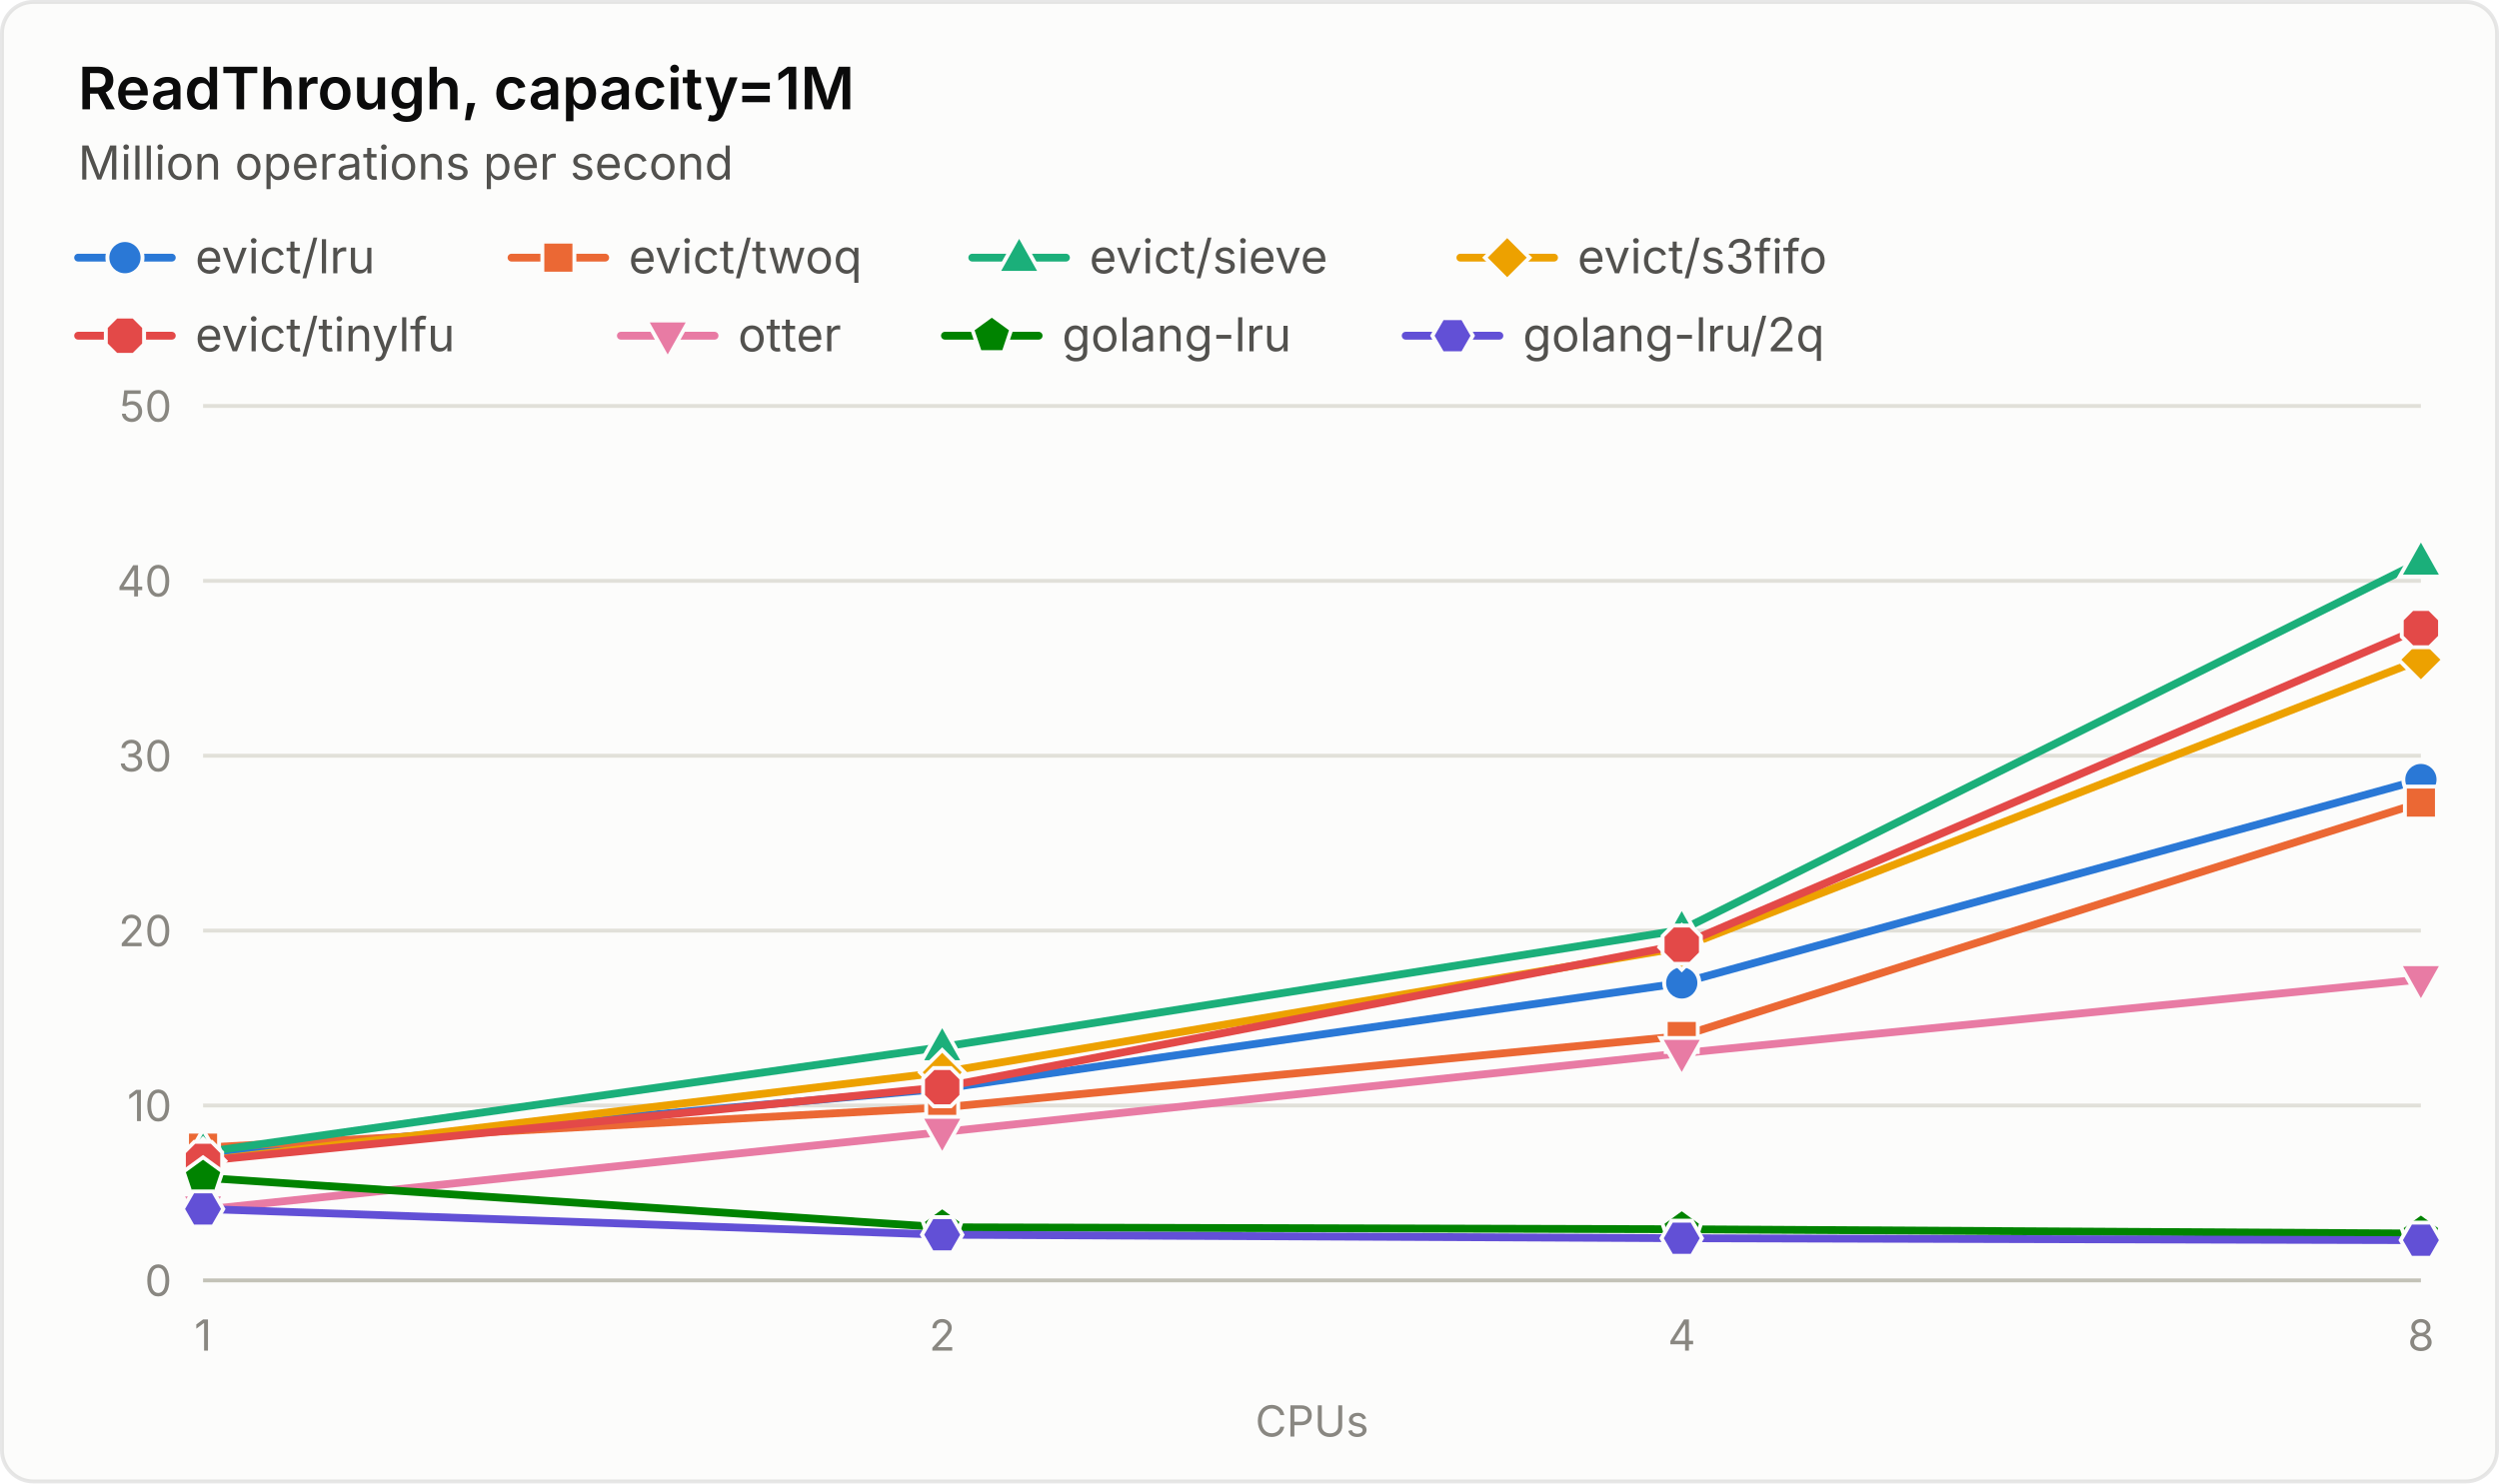
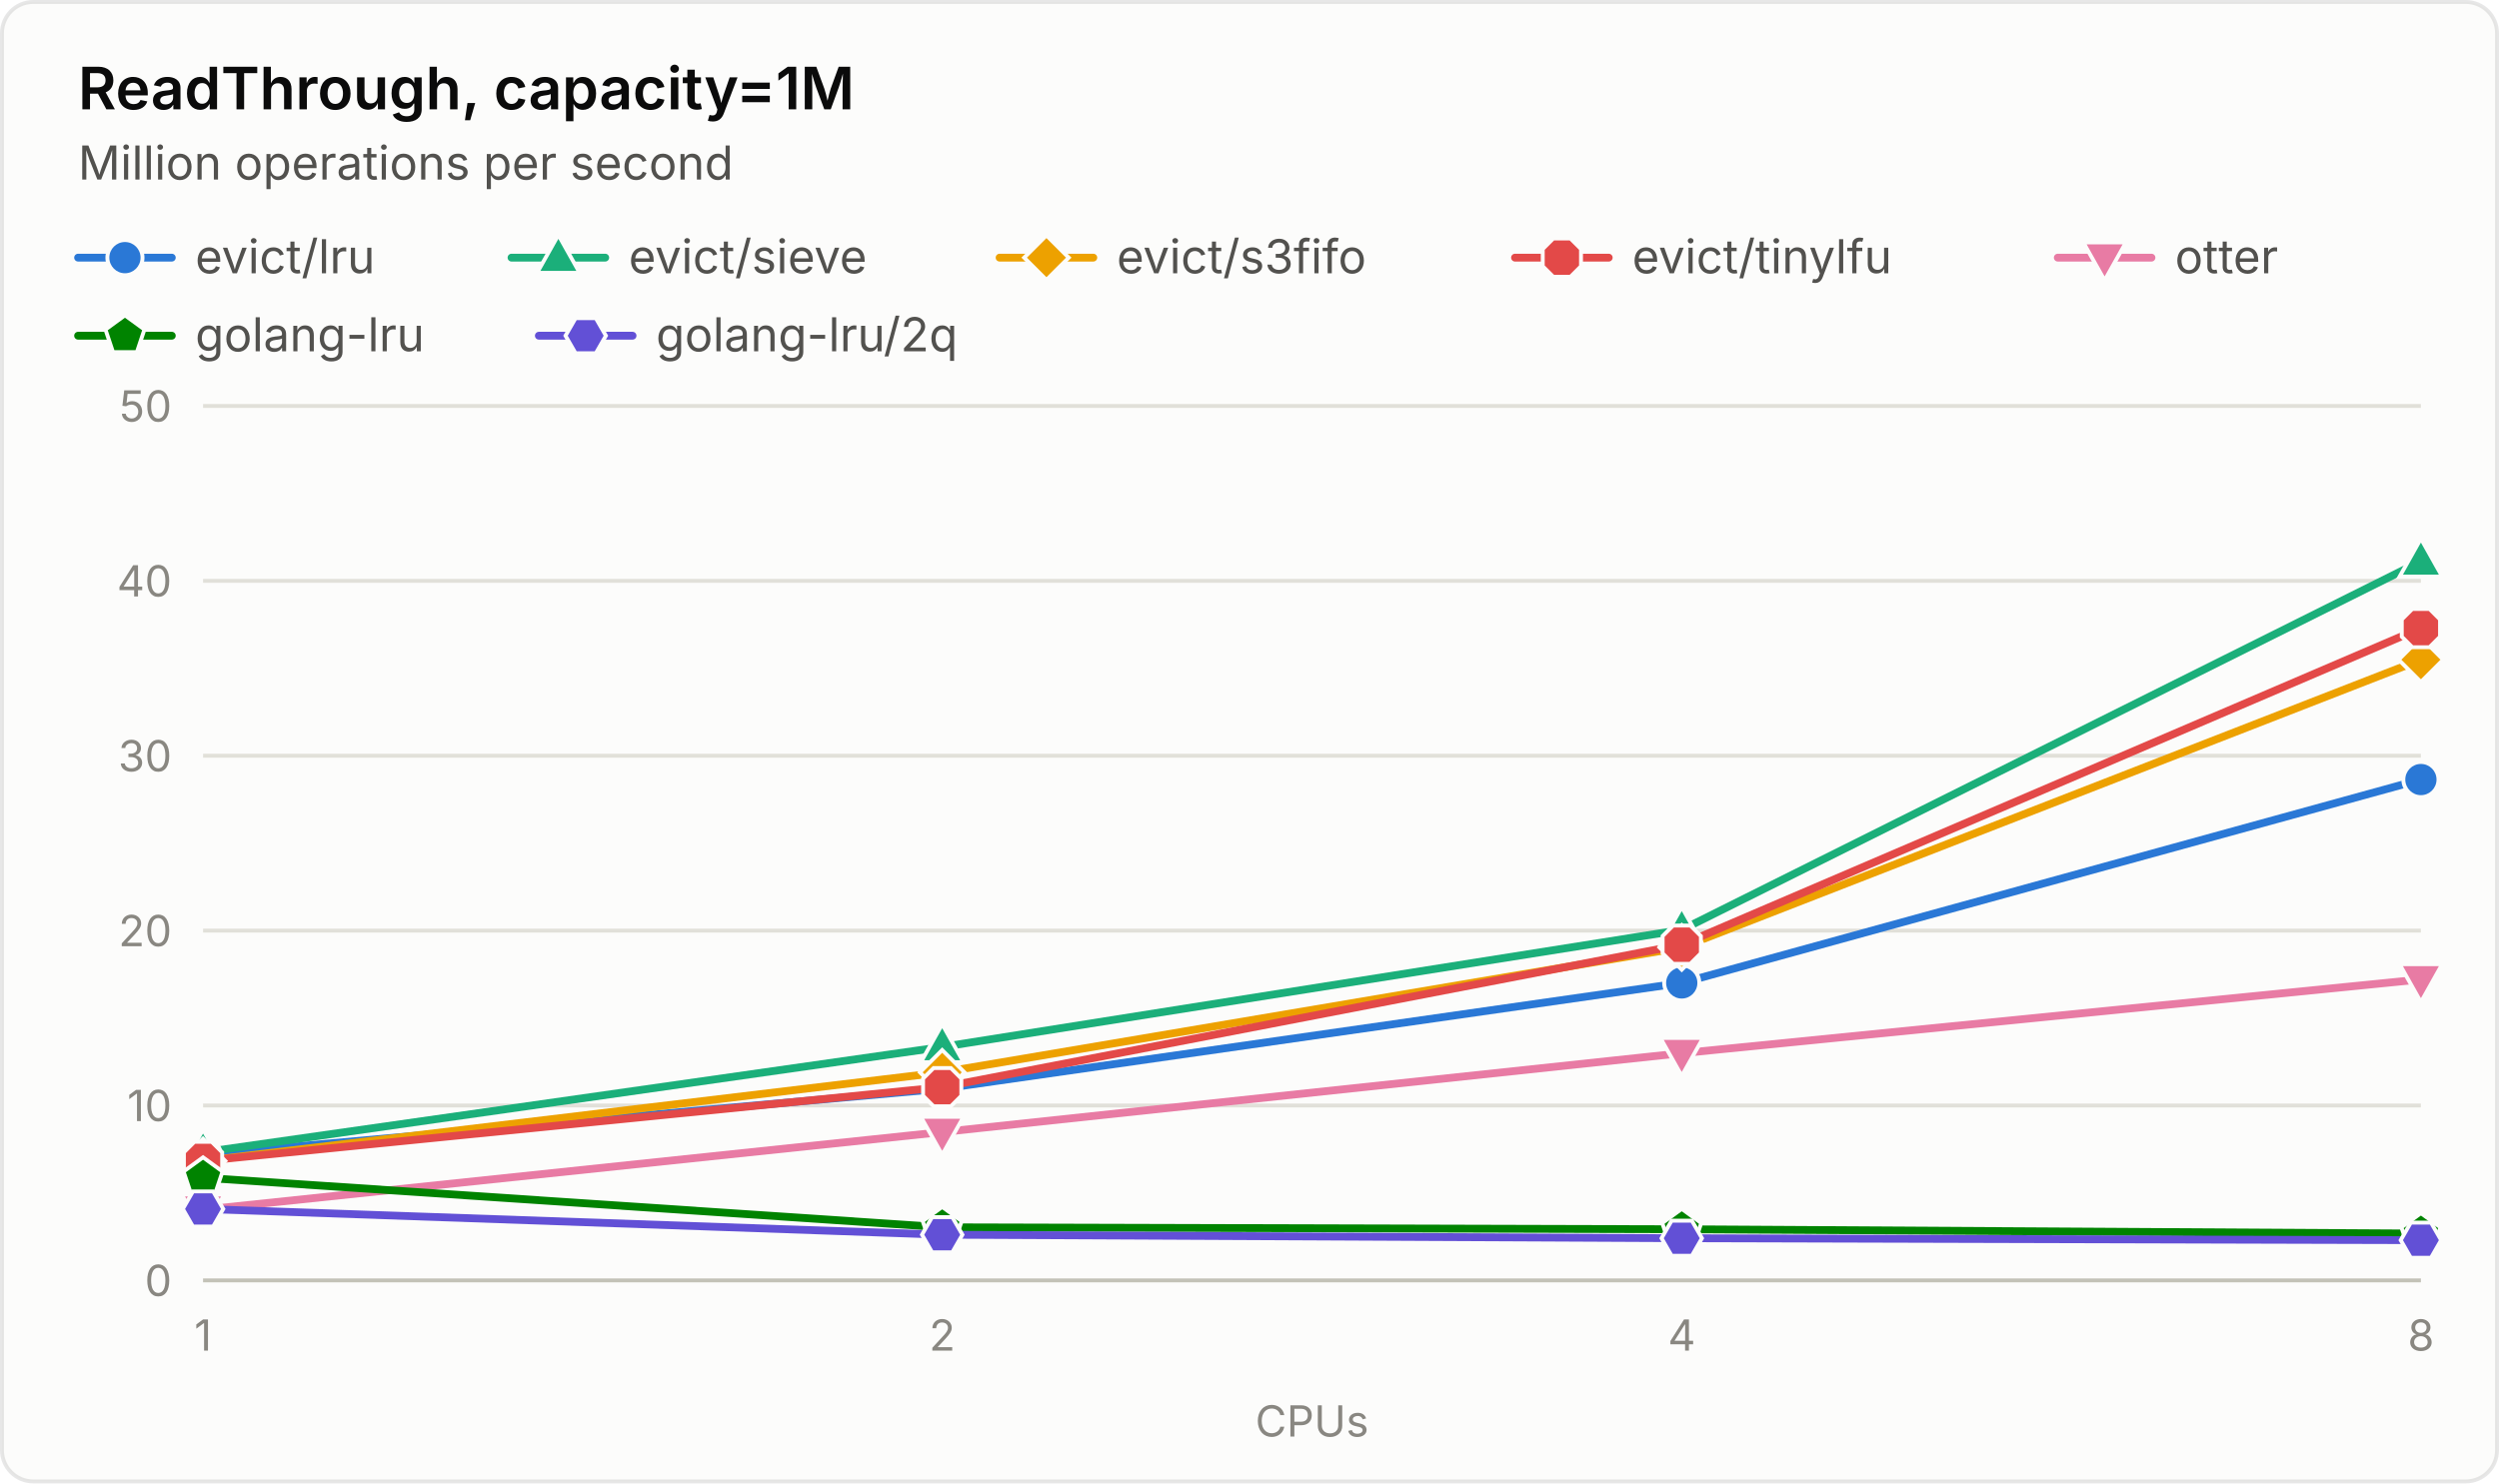
<svg xmlns="http://www.w3.org/2000/svg" viewBox="0 0 640 380" width="640" height="380" role="img" aria-labelledby="title desc">
  <style>
text { font-family: system-ui, -apple-system, "Segoe UI", sans-serif; }
.title { font-size: 15px; font-weight: 600; }
.unit, .legend { font-size: 12px; }
.tick { font-size: 11px; font-variant-numeric: tabular-nums; }
.grid, .axis { stroke-width: 1; }
.line { fill: none; stroke-width: 2; stroke-linejoin: round; stroke-linecap: round; }
.ref { fill: none; stroke-width: 1.5; stroke-linejoin: round; stroke-linecap: round; }
.mark { stroke-width: 2; paint-order: stroke; }
.surface { fill: #fcfcfb; stroke: rgba(11,11,11,0.10); }
.title { fill: #0b0b0b; }
.unit, .legend { fill: #52514e; }
.tick { fill: #898781; }
.grid { stroke: #e1e0d9; }
.axis { stroke: #c3c2b7; }
.ref { stroke: #898781; }
.mark { stroke: #fcfcfb; }
.s0 { stroke: #2a78d6; } .m0 { fill: #2a78d6; }
- .s1 { stroke: #eb6834; } .m1 { fill: #eb6834; }
.s2 { stroke: #1baf7a; } .m2 { fill: #1baf7a; }
.s3 { stroke: #eda100; } .m3 { fill: #eda100; }
.s7 { stroke: #e34948; } .m7 { fill: #e34948; }
.s4 { stroke: #e87ba4; } .m4 { fill: #e87ba4; }
.s5 { stroke: #008300; } .m5 { fill: #008300; }
.s6 { stroke: #6250d6; } .m6 { fill: #6250d6; }
@media (prefers-color-scheme: dark) {
  .surface { fill: #1a1a19; stroke: rgba(255,255,255,0.10); }
  .title { fill: #f0efec; }
  .unit, .legend { fill: #c3c2b7; }
  .tick { fill: #898781; }
  .grid { stroke: #2c2c2a; }
  .axis { stroke: #383835; }
  .ref { stroke: #898781; }
  .mark { stroke: #1a1a19; }
  .s0 { stroke: #3987e5; } .m0 { fill: #3987e5; }
-   .s1 { stroke: #d95926; } .m1 { fill: #d95926; }
  .s2 { stroke: #199e70; } .m2 { fill: #199e70; }
  .s3 { stroke: #c98500; } .m3 { fill: #c98500; }
  .s7 { stroke: #e66767; } .m7 { fill: #e66767; }
  .s4 { stroke: #d55181; } .m4 { fill: #d55181; }
  .s5 { stroke: #008300; } .m5 { fill: #008300; }
  .s6 { stroke: #9085e9; } .m6 { fill: #9085e9; }
}
</style>
  <rect class="surface" x="0.5" y="0.5" width="639" height="379" rx="8" />
  <text class="title" x="20" y="28">ReadThrough, capacity=1M</text>
  <text class="unit" x="20" y="46">Million operations per second</text>
  <path class="line s0" d="M20,66 h24" />
  <circle class="mark m0" cx="32" cy="66" r="4" />
  <text class="legend" x="50" y="70">evict/lru</text>
-   <path class="line s1" d="M131,66 h24" />
-   <path class="mark m1" d="M139.4,62.4L146.6,62.4L146.6,69.6L139.4,69.6Z" />
-   <text class="legend" x="161" y="70">evict/twoq</text>
-   <path class="line s2" d="M249,66 h24" />
-   <path class="mark m2" d="M261,61.2L265.6,69.4L256.4,69.4Z" />
-   <text class="legend" x="279" y="70">evict/sieve</text>
-   <path class="line s3" d="M374,66 h24" />
-   <path class="mark m3" d="M386,61L391,66L386,71L381,66Z" />
-   <text class="legend" x="404" y="70">evict/s3fifo</text>
-   <path class="line s7" d="M20,86 h24" />
-   <path class="mark m7" d="M30,81.6L34,81.6L36.4,84L36.4,88L34,90.4L30,90.4L27.6,88L27.6,84Z" />
-   <text class="legend" x="50" y="90">evict/tinylfu</text>
-   <path class="line s4" d="M159,86 h24" />
-   <path class="mark m4" d="M171,90.8L175.6,82.6L166.4,82.6Z" />
-   <text class="legend" x="189" y="90">otter</text>
-   <path class="line s5" d="M242,86 h24" />
-   <path class="mark m5" d="M254,81.4L258.4,84.6L256.7,89.7L251.3,89.7L249.6,84.6Z" />
-   <text class="legend" x="272" y="90">golang-lru</text>
-   <path class="line s6" d="M360,86 h24" />
-   <path class="mark m6" d="M369.7,82L374.3,82L376.6,86L374.3,90L369.7,90L367.4,86Z" />
-   <text class="legend" x="390" y="90">golang-lru/2q</text>
+   <path class="line s2" d="M131,66 h24" />
+   <path class="mark m2" d="M143,61.2L147.6,69.4L138.4,69.4Z" />
+   <text class="legend" x="161" y="70">evict/sieve</text>
+   <path class="line s3" d="M256,66 h24" />
+   <path class="mark m3" d="M268,61L273,66L268,71L263,66Z" />
+   <text class="legend" x="286" y="70">evict/s3fifo</text>
+   <path class="line s7" d="M388,66 h24" />
+   <path class="mark m7" d="M398,61.6L402,61.6L404.4,64L404.4,68L402,70.4L398,70.4L395.6,68L395.6,64Z" />
+   <text class="legend" x="418" y="70">evict/tinylfu</text>
+   <path class="line s4" d="M527,66 h24" />
+   <path class="mark m4" d="M539,70.8L543.6,62.6L534.4,62.6Z" />
+   <text class="legend" x="557" y="70">otter</text>
+   <path class="line s5" d="M20,86 h24" />
+   <path class="mark m5" d="M32,81.4L36.4,84.6L34.7,89.7L29.3,89.7L27.6,84.6Z" />
+   <text class="legend" x="50" y="90">golang-lru</text>
+   <path class="line s6" d="M138,86 h24" />
+   <path class="mark m6" d="M147.7,82L152.3,82L154.6,86L152.3,90L147.7,90L145.4,86Z" />
+   <text class="legend" x="168" y="90">golang-lru/2q</text>
  <path class="axis" d="M52,328 h568" />
  <text class="tick" x="44" y="332" text-anchor="end">0</text>
  <path class="grid" d="M52,283.2 h568" />
  <text class="tick" x="44" y="287.2" text-anchor="end">10</text>
  <path class="grid" d="M52,238.4 h568" />
  <text class="tick" x="44" y="242.4" text-anchor="end">20</text>
  <path class="grid" d="M52,193.6 h568" />
  <text class="tick" x="44" y="197.6" text-anchor="end">30</text>
  <path class="grid" d="M52,148.8 h568" />
  <text class="tick" x="44" y="152.8" text-anchor="end">40</text>
  <path class="grid" d="M52,104 h568" />
  <text class="tick" x="44" y="108" text-anchor="end">50</text>
  <text class="tick" x="52" y="346" text-anchor="middle">1</text>
  <text class="tick" x="241.3" y="346" text-anchor="middle">2</text>
  <text class="tick" x="430.7" y="346" text-anchor="middle">4</text>
  <text class="tick" x="620" y="346" text-anchor="middle">8</text>
  <text class="tick" x="336" y="368" text-anchor="middle">CPUs</text>
  <path class="line s0" d="M52,295.8L241.3,278.9L430.7,251.8L620,199.7" />
-   <path class="line s1" d="M52,294L241.3,283.7L430.7,265.4L620,205.6" />
  <path class="line s2" d="M52,295.2L241.3,268.2L430.7,238.2L620,143.8" />
  <path class="line s3" d="M52,297.4L241.3,274.7L430.7,242.7L620,169" />
  <path class="line s7" d="M52,297.4L241.3,278.5L430.7,242L620,160.9" />
  <path class="line s4" d="M52,309.9L241.3,290L430.7,269.8L620,250.9" />
  <path class="line s5" d="M52,301.7L241.3,314.4L430.7,314.9L620,316" />
  <path class="line s6" d="M52,309.7L241.3,316.3L430.7,317.2L620,317.7" />
  <g>
    <circle class="mark m0" cx="52" cy="295.8" r="4" />
  </g>
  <g>
    <circle class="mark m0" cx="241.3" cy="278.9" r="4" />
  </g>
  <g>
    <circle class="mark m0" cx="430.7" cy="251.8" r="4" />
  </g>
  <g>
    <circle class="mark m0" cx="620" cy="199.7" r="4" />
-   </g>
-   <g>
-     <path class="mark m1" d="M48.4,290.4L55.6,290.4L55.6,297.6L48.4,297.6Z" />
-   </g>
-   <g>
-     <path class="mark m1" d="M237.7,280.1L244.9,280.1L244.9,287.3L237.7,287.3Z" />
-   </g>
-   <g>
-     <path class="mark m1" d="M427.1,261.8L434.3,261.8L434.3,269L427.1,269Z" />
-   </g>
-   <g>
-     <path class="mark m1" d="M616.4,202L623.6,202L623.6,209.2L616.4,209.2Z" />
  </g>
  <g>
    <path class="mark m2" d="M52,290.4L56.6,298.6L47.4,298.6Z" />
  </g>
  <g>
    <path class="mark m2" d="M241.3,263.4L245.9,271.6L236.7,271.6Z" />
  </g>
  <g>
    <path class="mark m2" d="M430.7,233.4L435.3,241.6L426.1,241.6Z" />
  </g>
  <g>
    <path class="mark m2" d="M620,139L624.6,147.2L615.4,147.2Z" />
  </g>
  <g>
    <path class="mark m3" d="M52,292.4L57,297.4L52,302.4L47,297.4Z" />
  </g>
  <g>
    <path class="mark m3" d="M241.3,269.7L246.3,274.7L241.3,279.7L236.3,274.7Z" />
  </g>
  <g>
    <path class="mark m3" d="M430.7,237.7L435.7,242.7L430.7,247.7L425.7,242.7Z" />
  </g>
  <g>
    <path class="mark m3" d="M620,164L625,169L620,174L615,169Z" />
  </g>
  <g>
    <path class="mark m7" d="M50,293L54,293L56.4,295.4L56.4,299.4L54,301.8L50,301.8L47.6,299.4L47.6,295.4Z" />
  </g>
  <g>
    <path class="mark m7" d="M239.3,274.1L243.3,274.1L245.7,276.5L245.7,280.5L243.3,282.9L239.3,282.9L236.9,280.5L236.9,276.5Z" />
  </g>
  <g>
    <path class="mark m7" d="M428.7,237.6L432.7,237.6L435.1,240L435.1,244L432.7,246.4L428.7,246.4L426.3,244L426.3,240Z" />
  </g>
  <g>
    <path class="mark m7" d="M618,156.5L622,156.5L624.4,158.9L624.4,162.9L622,165.3L618,165.3L615.6,162.9L615.6,158.9Z" />
  </g>
  <g>
    <path class="mark m4" d="M52,314.7L56.6,306.5L47.4,306.5Z" />
  </g>
  <g>
    <path class="mark m4" d="M241.3,294.8L245.9,286.6L236.7,286.6Z" />
  </g>
  <g>
    <path class="mark m4" d="M430.7,274.6L435.3,266.4L426.1,266.4Z" />
  </g>
  <g>
    <path class="mark m4" d="M620,255.7L624.6,247.5L615.4,247.5Z" />
  </g>
  <g>
    <path class="mark m5" d="M52,297.1L56.4,300.3L54.7,305.4L49.3,305.4L47.6,300.3Z" />
  </g>
  <g>
    <path class="mark m5" d="M241.3,309.8L245.7,313L244,318.1L238.6,318.1L236.9,313Z" />
  </g>
  <g>
    <path class="mark m5" d="M430.7,310.3L435.1,313.5L433.4,318.6L428,318.6L426.3,313.5Z" />
  </g>
  <g>
    <path class="mark m5" d="M620,311.4L624.4,314.6L622.7,319.7L617.3,319.7L615.6,314.6Z" />
  </g>
  <g>
    <path class="mark m6" d="M49.7,305.7L54.3,305.7L56.6,309.7L54.3,313.7L49.7,313.7L47.4,309.7Z" />
  </g>
  <g>
    <path class="mark m6" d="M239,312.3L243.6,312.3L245.9,316.3L243.6,320.3L239,320.3L236.7,316.3Z" />
  </g>
  <g>
    <path class="mark m6" d="M428.4,313.2L433,313.2L435.3,317.2L433,321.2L428.4,321.2L426.1,317.2Z" />
  </g>
  <g>
    <path class="mark m6" d="M617.7,313.7L622.3,313.7L624.6,317.7L622.3,321.7L617.7,321.7L615.4,317.7Z" />
  </g>
</svg>
